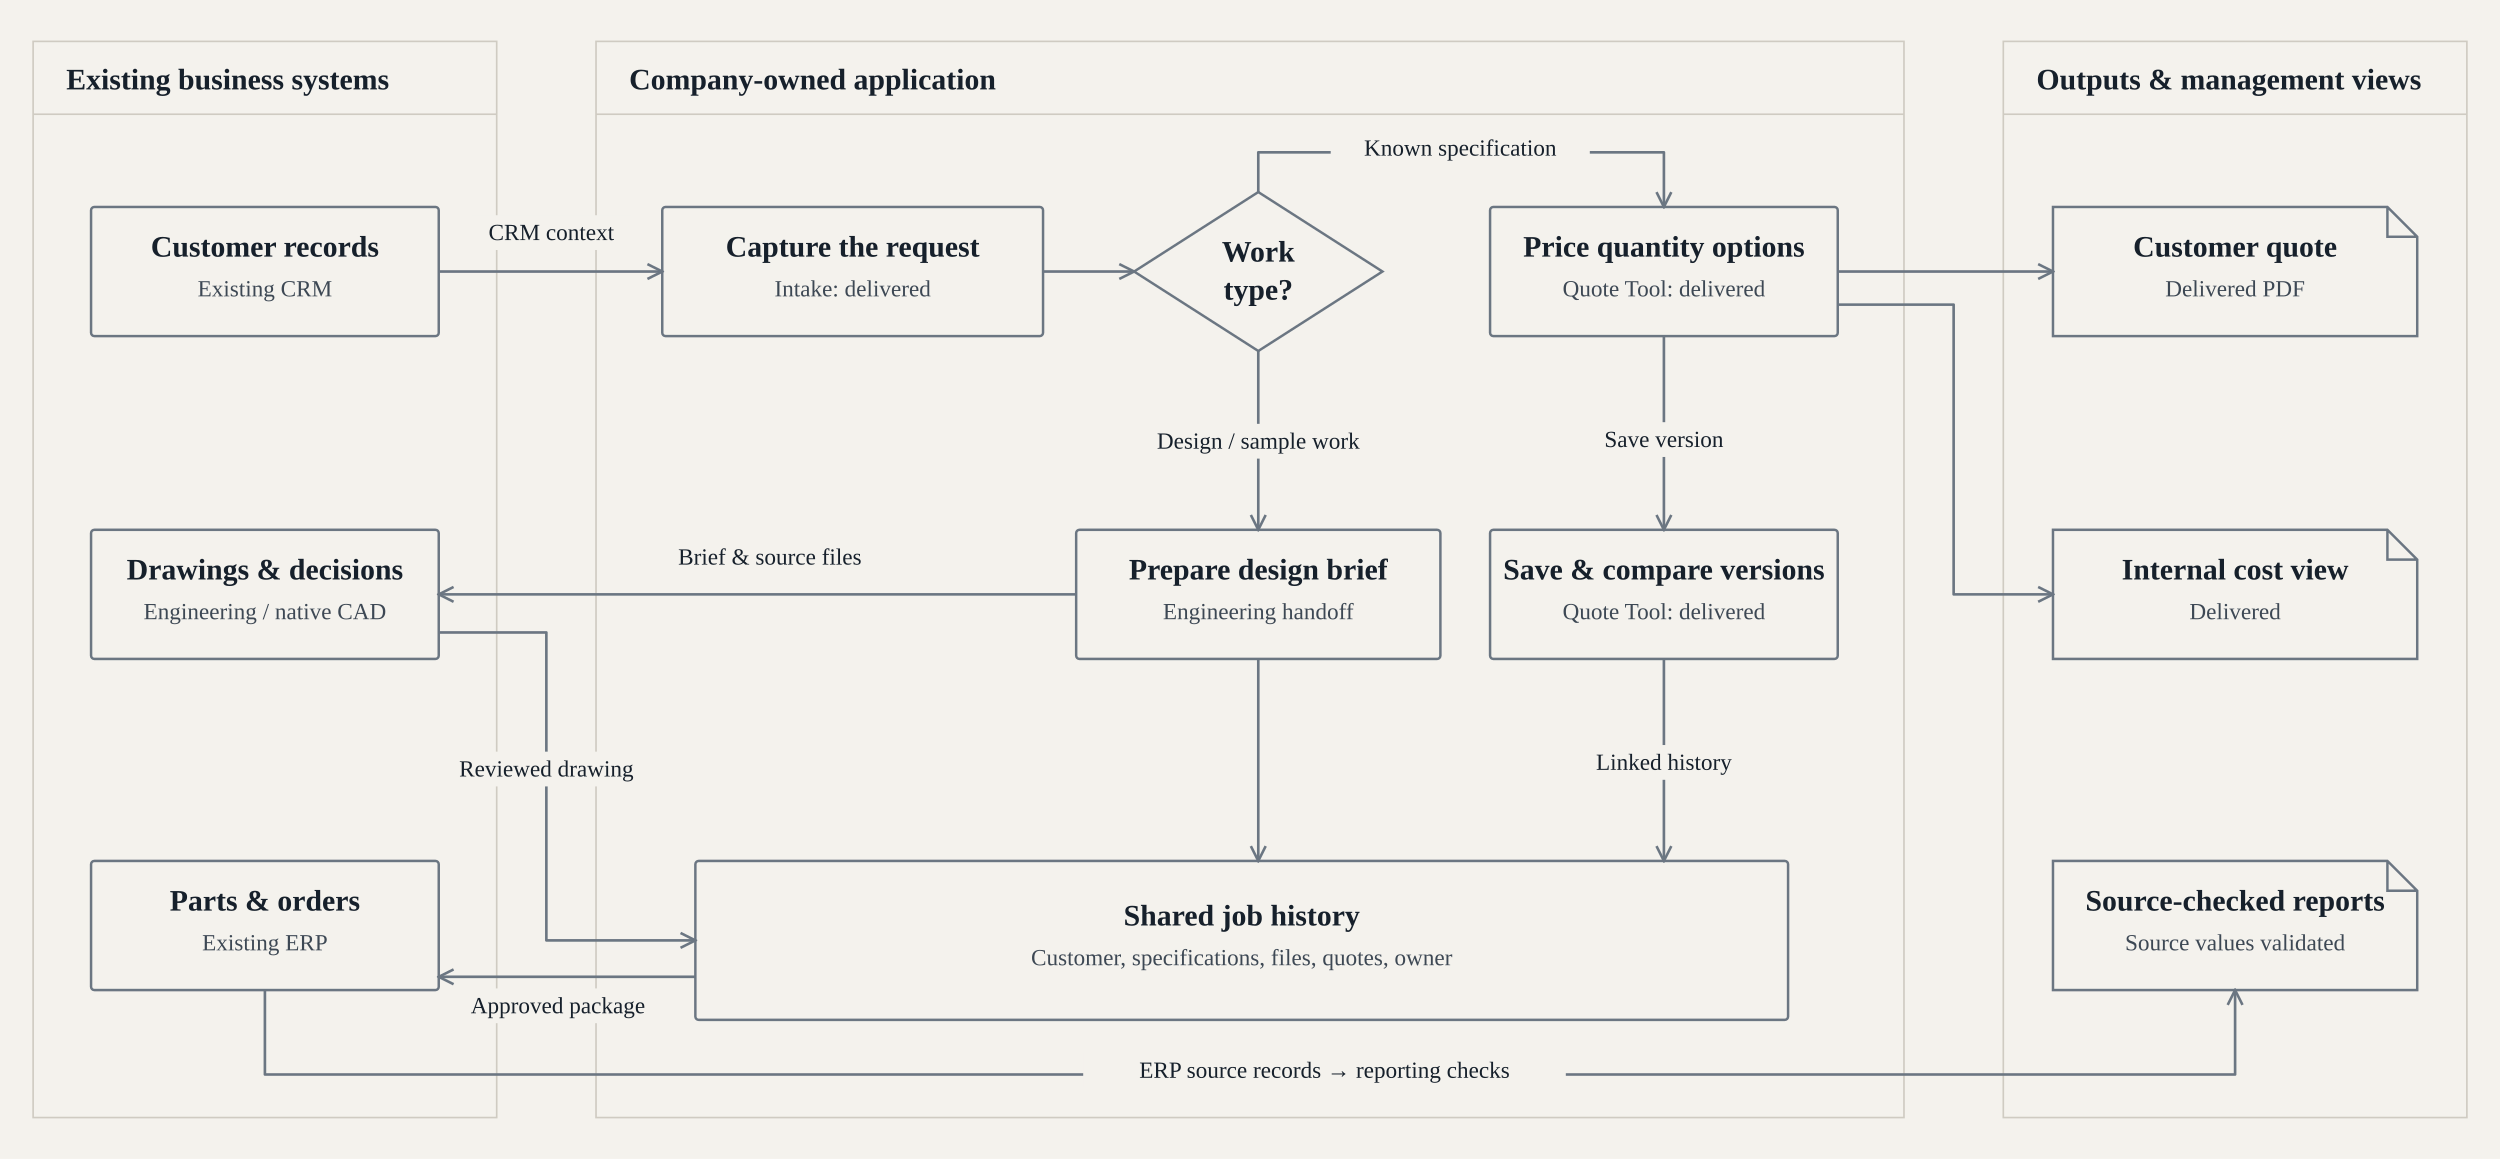
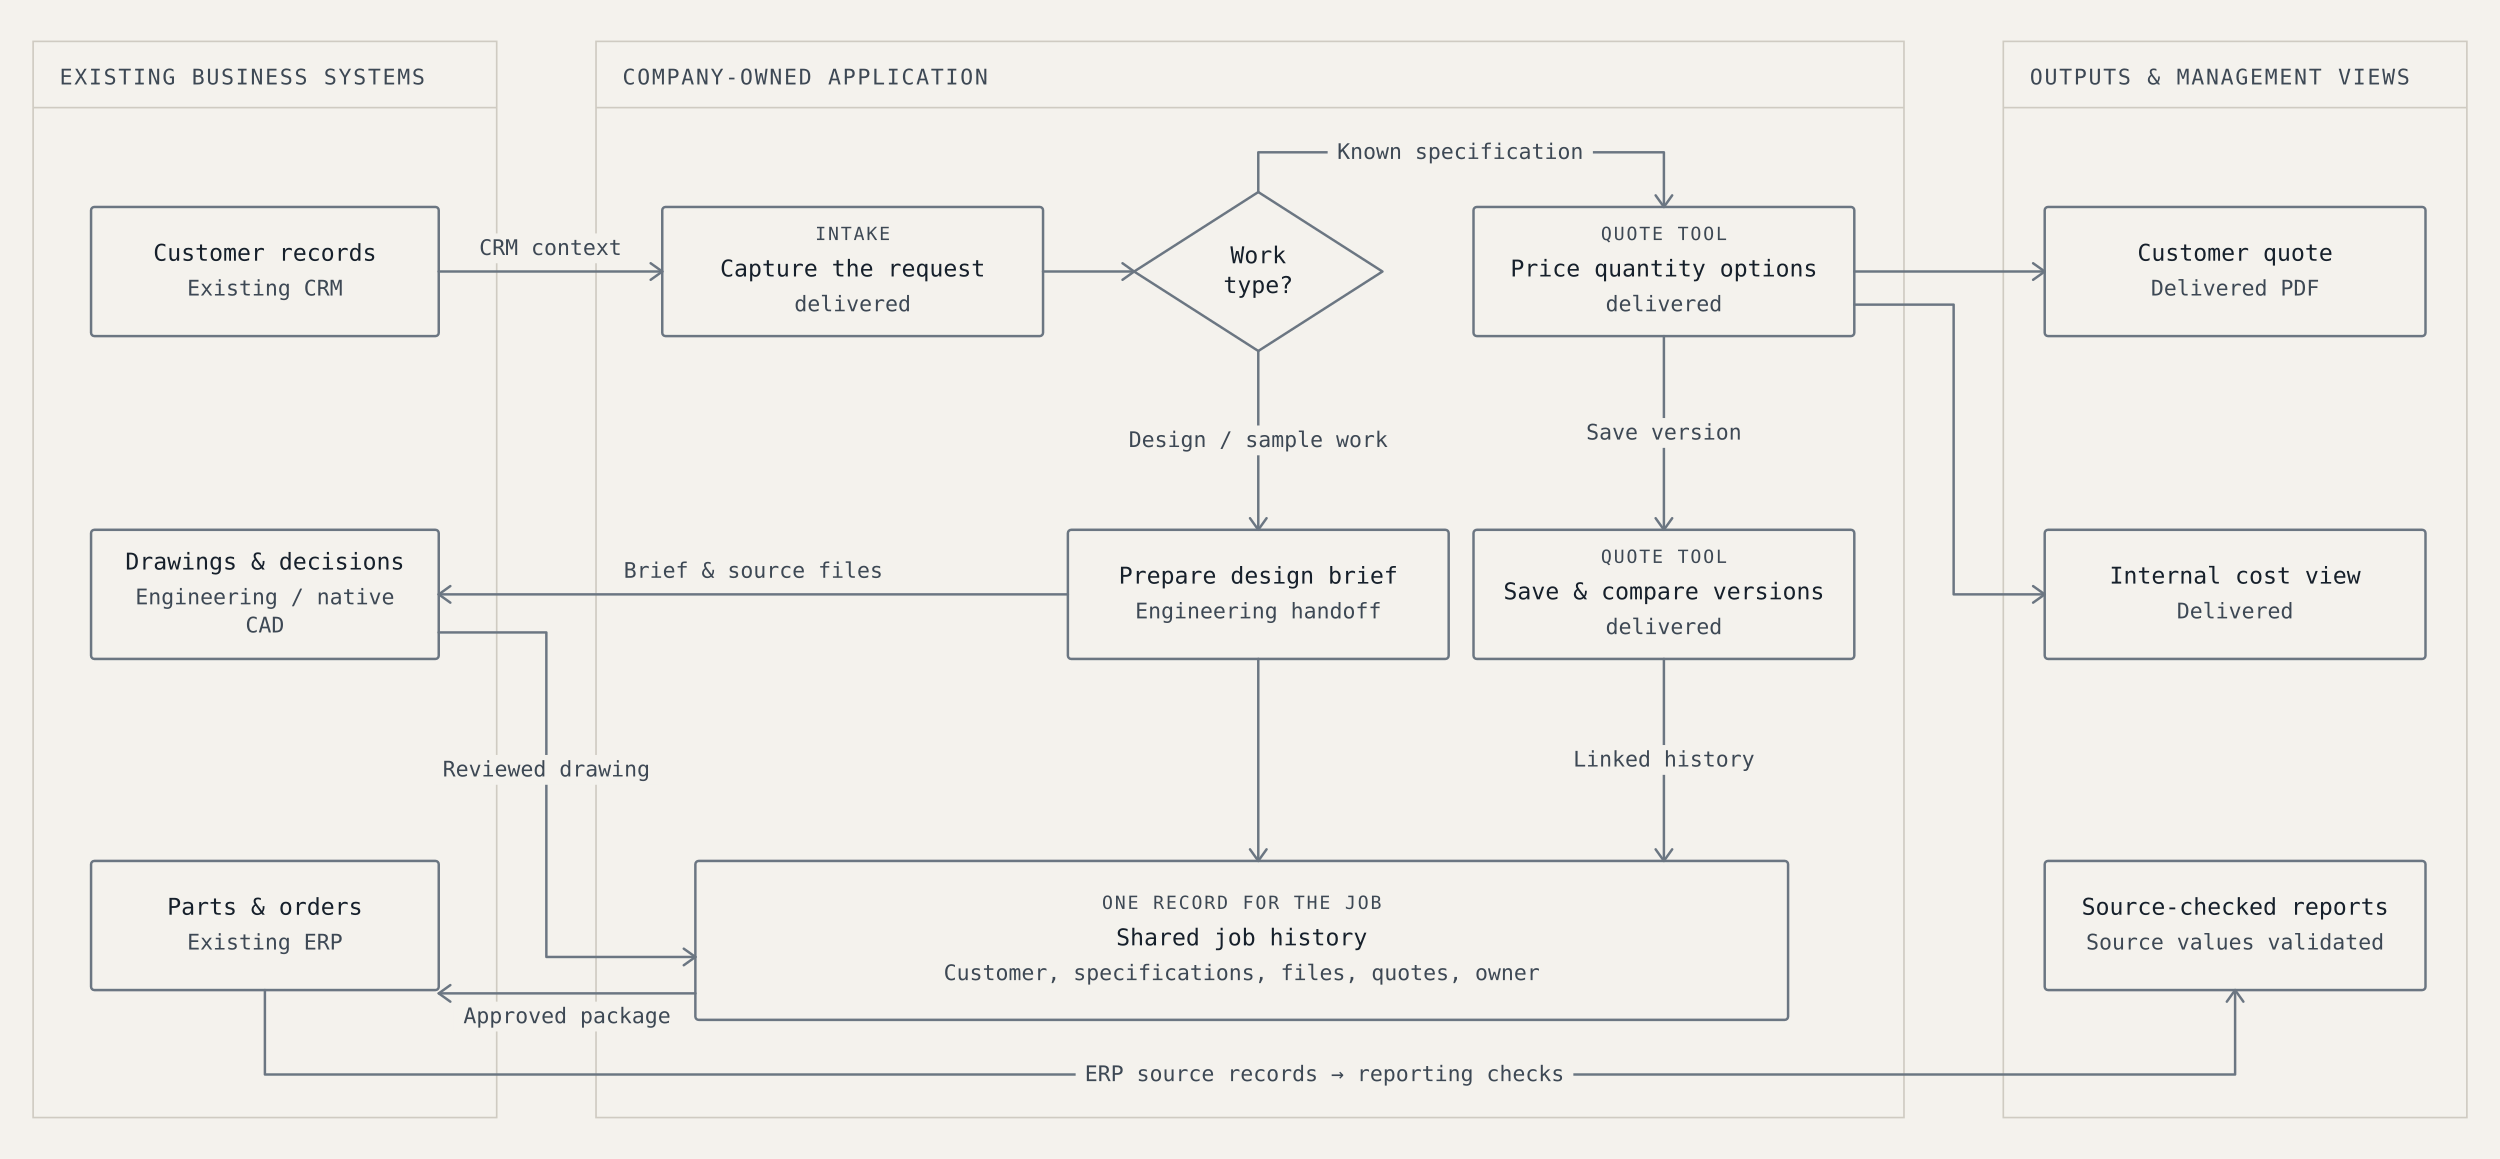
<svg xmlns="http://www.w3.org/2000/svg" width="1510" height="700" viewBox="0 0 1510 700" role="img" aria-labelledby="title description">
  <rect width="100%" height="100%" fill="#F4F2ED" />
  <defs>
-     <marker id="arrow" viewBox="0 0 10 10" refX="9" refY="5" markerWidth="7" markerHeight="7" orient="auto-start-reverse">
-       <path d="M1 1 L9 5 L1 9" fill="none" stroke="#6B7682" stroke-width="1.4" />
-     </marker>
-     <marker id="orange" viewBox="0 0 10 10" refX="9" refY="5" markerWidth="7" markerHeight="7" orient="auto-start-reverse">
-       <path d="M1 1 L9 5 L1 9" fill="none" stroke="#B04A1B" stroke-width="1.4" />
+     <marker id="arrow" viewBox="0 0 10 12" refX="9" refY="6" markerWidth="10" markerHeight="12" markerUnits="userSpaceOnUse" orient="auto-start-reverse">
+       <path d="M2 1 L9 6 L2 11" fill="none" stroke="#6B7682" stroke-width="1.5" stroke-linecap="round" stroke-linejoin="round" />
    </marker>
  </defs>
  <rect x="20" y="25" width="280" height="650" fill="none" stroke="#CFCBC2" />
-   <path d="M20 69 H300" stroke="#CFCBC2" />
-   <text x="40" y="54" text-anchor="start" font-family="Source Sans 3, Arial, sans-serif" font-size="18" font-weight="600" fill="#16202B">Existing business systems</text>
+   <path d="M20 65 H300" stroke="#CFCBC2" />
+   <text x="36.0" y="51.0" text-anchor="start" font-family="'Source Code Pro', ui-monospace, 'SF Mono', Menlo, Consolas, monospace" font-size="13" font-weight="500" fill="#3D4854" letter-spacing="0.08em">EXISTING BUSINESS SYSTEMS</text>
  <rect x="360" y="25" width="790" height="650" fill="none" stroke="#CFCBC2" />
-   <path d="M360 69 H1150" stroke="#CFCBC2" />
-   <text x="380" y="54" text-anchor="start" font-family="Source Sans 3, Arial, sans-serif" font-size="18" font-weight="600" fill="#16202B">Company-owned application</text>
+   <path d="M360 65 H1150" stroke="#CFCBC2" />
+   <text x="376.0" y="51.0" text-anchor="start" font-family="'Source Code Pro', ui-monospace, 'SF Mono', Menlo, Consolas, monospace" font-size="13" font-weight="500" fill="#3D4854" letter-spacing="0.08em">COMPANY-OWNED APPLICATION</text>
  <rect x="1210" y="25" width="280" height="650" fill="none" stroke="#CFCBC2" />
-   <path d="M1210 69 H1490" stroke="#CFCBC2" />
-   <text x="1230" y="54" text-anchor="start" font-family="Source Sans 3, Arial, sans-serif" font-size="18" font-weight="600" fill="#16202B">Outputs &amp; management views</text>
-   <g fill="#F4F2ED" stroke="#6B7682" stroke-width="1.5">
-     <rect x="55" y="125" width="210" height="78" rx="2" />
+   <path d="M1210 65 H1490" stroke="#CFCBC2" />
+   <text x="1226.0" y="51.0" text-anchor="start" font-family="'Source Code Pro', ui-monospace, 'SF Mono', Menlo, Consolas, monospace" font-size="13" font-weight="500" fill="#3D4854" letter-spacing="0.08em">OUTPUTS &amp; MANAGEMENT VIEWS</text>
+   <g fill="#F4F2ED" stroke="#6B7682" stroke-width="1.5" stroke-linejoin="round">
+     <rect x="55.0" y="125" width="210.0" height="78" rx="2" />
  </g>
-   <text x="160.0" y="155.0" text-anchor="middle" font-family="Source Sans 3, Arial, sans-serif" font-size="18" font-weight="600" fill="#16202B">Customer records</text>
-   <text x="160.0" y="179.0" text-anchor="middle" font-family="Source Sans 3, Arial, sans-serif" font-size="14" font-weight="400" fill="#3D4854">Existing CRM</text>
-   <g fill="#F4F2ED" stroke="#6B7682" stroke-width="1.5">
-     <rect x="55" y="320" width="210" height="78" rx="2" />
+   <text x="160.0" y="157.5" text-anchor="middle" font-family="'Source Code Pro', ui-monospace, 'SF Mono', Menlo, Consolas, monospace" font-size="14" font-weight="500" fill="#16202B">Customer records</text>
+   <text x="160.0" y="178.5" text-anchor="middle" font-family="'Source Code Pro', ui-monospace, 'SF Mono', Menlo, Consolas, monospace" font-size="13" font-weight="400" fill="#3D4854">Existing CRM</text>
+   <g fill="#F4F2ED" stroke="#6B7682" stroke-width="1.5" stroke-linejoin="round">
+     <rect x="55.0" y="320" width="210.0" height="78" rx="2" />
  </g>
-   <text x="160.0" y="350.0" text-anchor="middle" font-family="Source Sans 3, Arial, sans-serif" font-size="18" font-weight="600" fill="#16202B">Drawings &amp; decisions</text>
-   <text x="160.0" y="374.0" text-anchor="middle" font-family="Source Sans 3, Arial, sans-serif" font-size="14" font-weight="400" fill="#3D4854">Engineering / native CAD</text>
-   <g fill="#F4F2ED" stroke="#6B7682" stroke-width="1.5">
-     <rect x="55" y="520" width="210" height="78" rx="2" />
+   <text x="160.0" y="344.0" text-anchor="middle" font-family="'Source Code Pro', ui-monospace, 'SF Mono', Menlo, Consolas, monospace" font-size="14" font-weight="500" fill="#16202B">Drawings &amp; decisions</text>
+   <text x="160.0" y="365.0" text-anchor="middle" font-family="'Source Code Pro', ui-monospace, 'SF Mono', Menlo, Consolas, monospace" font-size="13" font-weight="400" fill="#3D4854">Engineering / native</text>
+   <text x="160.0" y="382.0" text-anchor="middle" font-family="'Source Code Pro', ui-monospace, 'SF Mono', Menlo, Consolas, monospace" font-size="13" font-weight="400" fill="#3D4854">CAD</text>
+   <g fill="#F4F2ED" stroke="#6B7682" stroke-width="1.5" stroke-linejoin="round">
+     <rect x="55.0" y="520" width="210.0" height="78" rx="2" />
  </g>
-   <text x="160.0" y="550.0" text-anchor="middle" font-family="Source Sans 3, Arial, sans-serif" font-size="18" font-weight="600" fill="#16202B">Parts &amp; orders</text>
-   <text x="160.0" y="574.0" text-anchor="middle" font-family="Source Sans 3, Arial, sans-serif" font-size="14" font-weight="400" fill="#3D4854">Existing ERP</text>
-   <g fill="#F4F2ED" stroke="#6B7682" stroke-width="1.5">
-     <rect x="400" y="125" width="230" height="78" rx="2" />
+   <text x="160.0" y="552.5" text-anchor="middle" font-family="'Source Code Pro', ui-monospace, 'SF Mono', Menlo, Consolas, monospace" font-size="14" font-weight="500" fill="#16202B">Parts &amp; orders</text>
+   <text x="160.0" y="573.5" text-anchor="middle" font-family="'Source Code Pro', ui-monospace, 'SF Mono', Menlo, Consolas, monospace" font-size="13" font-weight="400" fill="#3D4854">Existing ERP</text>
+   <g fill="#F4F2ED" stroke="#6B7682" stroke-width="1.5" stroke-linejoin="round">
+     <rect x="400.0" y="125" width="230.0" height="78" rx="2" />
  </g>
-   <text x="515.0" y="155.0" text-anchor="middle" font-family="Source Sans 3, Arial, sans-serif" font-size="18" font-weight="600" fill="#16202B">Capture the request</text>
-   <text x="515.0" y="179.0" text-anchor="middle" font-family="Source Sans 3, Arial, sans-serif" font-size="14" font-weight="400" fill="#3D4854">Intake: delivered</text>
-   <g fill="#F4F2ED" stroke="#6B7682" stroke-width="1.5">
-     <polygon points="760.0,116 835,164.0 760.0,212 685,164.0" />
+   <text x="515.0" y="145.0" text-anchor="middle" font-family="'Source Code Pro', ui-monospace, 'SF Mono', Menlo, Consolas, monospace" font-size="11" font-weight="500" fill="#3D4854" letter-spacing="0.1em">INTAKE</text>
+   <text x="515.0" y="167.0" text-anchor="middle" font-family="'Source Code Pro', ui-monospace, 'SF Mono', Menlo, Consolas, monospace" font-size="14" font-weight="500" fill="#16202B">Capture the request</text>
+   <text x="515.0" y="188.0" text-anchor="middle" font-family="'Source Code Pro', ui-monospace, 'SF Mono', Menlo, Consolas, monospace" font-size="13" font-weight="400" fill="#3D4854">delivered</text>
+   <g fill="#F4F2ED" stroke="#6B7682" stroke-width="1.5" stroke-linejoin="round">
+     <polygon points="760.0,116 835.0,164.0 760.0,212.0 685.0,164.0" />
  </g>
-   <text x="760.0" y="158.0" text-anchor="middle" font-family="Source Sans 3, Arial, sans-serif" font-size="18" font-weight="600" fill="#16202B">Work</text>
-   <text x="760.0" y="181.0" text-anchor="middle" font-family="Source Sans 3, Arial, sans-serif" font-size="18" font-weight="600" fill="#16202B">type?</text>
-   <g fill="#F4F2ED" stroke="#6B7682" stroke-width="1.5">
-     <rect x="900" y="125" width="210" height="78" rx="2" />
+   <text x="760.0" y="159.0" text-anchor="middle" font-family="'Source Code Pro', ui-monospace, 'SF Mono', Menlo, Consolas, monospace" font-size="14" font-weight="500" fill="#16202B">Work</text>
+   <text x="760.0" y="177.0" text-anchor="middle" font-family="'Source Code Pro', ui-monospace, 'SF Mono', Menlo, Consolas, monospace" font-size="14" font-weight="500" fill="#16202B">type?</text>
+   <g fill="#F4F2ED" stroke="#6B7682" stroke-width="1.5" stroke-linejoin="round">
+     <rect x="890.0" y="125" width="230.0" height="78" rx="2" />
  </g>
-   <text x="1005.0" y="155.0" text-anchor="middle" font-family="Source Sans 3, Arial, sans-serif" font-size="18" font-weight="600" fill="#16202B">Price quantity options</text>
-   <text x="1005.0" y="179.0" text-anchor="middle" font-family="Source Sans 3, Arial, sans-serif" font-size="14" font-weight="400" fill="#3D4854">Quote Tool: delivered</text>
-   <g fill="#F4F2ED" stroke="#6B7682" stroke-width="1.5">
-     <rect x="650" y="320" width="220" height="78" rx="2" />
+   <text x="1005.0" y="145.0" text-anchor="middle" font-family="'Source Code Pro', ui-monospace, 'SF Mono', Menlo, Consolas, monospace" font-size="11" font-weight="500" fill="#3D4854" letter-spacing="0.1em">QUOTE TOOL</text>
+   <text x="1005.0" y="167.0" text-anchor="middle" font-family="'Source Code Pro', ui-monospace, 'SF Mono', Menlo, Consolas, monospace" font-size="14" font-weight="500" fill="#16202B">Price quantity options</text>
+   <text x="1005.0" y="188.0" text-anchor="middle" font-family="'Source Code Pro', ui-monospace, 'SF Mono', Menlo, Consolas, monospace" font-size="13" font-weight="400" fill="#3D4854">delivered</text>
+   <g fill="#F4F2ED" stroke="#6B7682" stroke-width="1.5" stroke-linejoin="round">
+     <rect x="645.0" y="320" width="230.0" height="78" rx="2" />
  </g>
-   <text x="760.0" y="350.0" text-anchor="middle" font-family="Source Sans 3, Arial, sans-serif" font-size="18" font-weight="600" fill="#16202B">Prepare design brief</text>
-   <text x="760.0" y="374.0" text-anchor="middle" font-family="Source Sans 3, Arial, sans-serif" font-size="14" font-weight="400" fill="#3D4854">Engineering handoff</text>
-   <g fill="#F4F2ED" stroke="#6B7682" stroke-width="1.5">
-     <rect x="900" y="320" width="210" height="78" rx="2" />
+   <text x="760.0" y="352.5" text-anchor="middle" font-family="'Source Code Pro', ui-monospace, 'SF Mono', Menlo, Consolas, monospace" font-size="14" font-weight="500" fill="#16202B">Prepare design brief</text>
+   <text x="760.0" y="373.5" text-anchor="middle" font-family="'Source Code Pro', ui-monospace, 'SF Mono', Menlo, Consolas, monospace" font-size="13" font-weight="400" fill="#3D4854">Engineering handoff</text>
+   <g fill="#F4F2ED" stroke="#6B7682" stroke-width="1.5" stroke-linejoin="round">
+     <rect x="890.0" y="320" width="230.0" height="78" rx="2" />
  </g>
-   <text x="1005.0" y="350.0" text-anchor="middle" font-family="Source Sans 3, Arial, sans-serif" font-size="18" font-weight="600" fill="#16202B">Save &amp; compare versions</text>
-   <text x="1005.0" y="374.0" text-anchor="middle" font-family="Source Sans 3, Arial, sans-serif" font-size="14" font-weight="400" fill="#3D4854">Quote Tool: delivered</text>
-   <g fill="#F4F2ED" stroke="#6B7682" stroke-width="1.5">
-     <rect x="420" y="520" width="660" height="96" rx="2" />
+   <text x="1005.0" y="340.0" text-anchor="middle" font-family="'Source Code Pro', ui-monospace, 'SF Mono', Menlo, Consolas, monospace" font-size="11" font-weight="500" fill="#3D4854" letter-spacing="0.1em">QUOTE TOOL</text>
+   <text x="1005.0" y="362.0" text-anchor="middle" font-family="'Source Code Pro', ui-monospace, 'SF Mono', Menlo, Consolas, monospace" font-size="14" font-weight="500" fill="#16202B">Save &amp; compare versions</text>
+   <text x="1005.0" y="383.0" text-anchor="middle" font-family="'Source Code Pro', ui-monospace, 'SF Mono', Menlo, Consolas, monospace" font-size="13" font-weight="400" fill="#3D4854">delivered</text>
+   <g fill="#F4F2ED" stroke="#6B7682" stroke-width="1.5" stroke-linejoin="round">
+     <rect x="420.0" y="520" width="660.0" height="96" rx="2" />
  </g>
-   <text x="750.0" y="559.0" text-anchor="middle" font-family="Source Sans 3, Arial, sans-serif" font-size="18" font-weight="600" fill="#16202B">Shared job history</text>
-   <text x="750.0" y="583.0" text-anchor="middle" font-family="Source Sans 3, Arial, sans-serif" font-size="14" font-weight="400" fill="#3D4854">Customer, specifications, files, quotes, owner</text>
-   <g fill="#F4F2ED" stroke="#6B7682" stroke-width="1.5">
-     <path d="M1240 125 H1442 L1460 143 V203 H1240 Z M1442 125 V143 H1460" />
+   <text x="750.0" y="549.0" text-anchor="middle" font-family="'Source Code Pro', ui-monospace, 'SF Mono', Menlo, Consolas, monospace" font-size="11" font-weight="500" fill="#3D4854" letter-spacing="0.1em">ONE RECORD FOR THE JOB</text>
+   <text x="750.0" y="571.0" text-anchor="middle" font-family="'Source Code Pro', ui-monospace, 'SF Mono', Menlo, Consolas, monospace" font-size="14" font-weight="500" fill="#16202B">Shared job history</text>
+   <text x="750.0" y="592.0" text-anchor="middle" font-family="'Source Code Pro', ui-monospace, 'SF Mono', Menlo, Consolas, monospace" font-size="13" font-weight="400" fill="#3D4854">Customer, specifications, files, quotes, owner</text>
+   <g fill="#F4F2ED" stroke="#6B7682" stroke-width="1.5" stroke-linejoin="round">
+     <rect x="1235.0" y="125" width="230.0" height="78" rx="2" />
  </g>
-   <text x="1350.0" y="155.0" text-anchor="middle" font-family="Source Sans 3, Arial, sans-serif" font-size="18" font-weight="600" fill="#16202B">Customer quote</text>
-   <text x="1350.0" y="179.0" text-anchor="middle" font-family="Source Sans 3, Arial, sans-serif" font-size="14" font-weight="400" fill="#3D4854">Delivered PDF</text>
-   <g fill="#F4F2ED" stroke="#6B7682" stroke-width="1.5">
-     <path d="M1240 320 H1442 L1460 338 V398 H1240 Z M1442 320 V338 H1460" />
+   <text x="1350.0" y="157.5" text-anchor="middle" font-family="'Source Code Pro', ui-monospace, 'SF Mono', Menlo, Consolas, monospace" font-size="14" font-weight="500" fill="#16202B">Customer quote</text>
+   <text x="1350.0" y="178.5" text-anchor="middle" font-family="'Source Code Pro', ui-monospace, 'SF Mono', Menlo, Consolas, monospace" font-size="13" font-weight="400" fill="#3D4854">Delivered PDF</text>
+   <g fill="#F4F2ED" stroke="#6B7682" stroke-width="1.5" stroke-linejoin="round">
+     <rect x="1235.0" y="320" width="230.0" height="78" rx="2" />
  </g>
-   <text x="1350.0" y="350.0" text-anchor="middle" font-family="Source Sans 3, Arial, sans-serif" font-size="18" font-weight="600" fill="#16202B">Internal cost view</text>
-   <text x="1350.0" y="374.0" text-anchor="middle" font-family="Source Sans 3, Arial, sans-serif" font-size="14" font-weight="400" fill="#3D4854">Delivered</text>
-   <g fill="#F4F2ED" stroke="#6B7682" stroke-width="1.5">
-     <path d="M1240 520 H1442 L1460 538 V598 H1240 Z M1442 520 V538 H1460" />
+   <text x="1350.0" y="352.5" text-anchor="middle" font-family="'Source Code Pro', ui-monospace, 'SF Mono', Menlo, Consolas, monospace" font-size="14" font-weight="500" fill="#16202B">Internal cost view</text>
+   <text x="1350.0" y="373.5" text-anchor="middle" font-family="'Source Code Pro', ui-monospace, 'SF Mono', Menlo, Consolas, monospace" font-size="13" font-weight="400" fill="#3D4854">Delivered</text>
+   <g fill="#F4F2ED" stroke="#6B7682" stroke-width="1.5" stroke-linejoin="round">
+     <rect x="1235.0" y="520" width="230.0" height="78" rx="2" />
  </g>
-   <text x="1350.0" y="550.0" text-anchor="middle" font-family="Source Sans 3, Arial, sans-serif" font-size="18" font-weight="600" fill="#16202B">Source-checked reports</text>
-   <text x="1350.0" y="574.0" text-anchor="middle" font-family="Source Sans 3, Arial, sans-serif" font-size="14" font-weight="400" fill="#3D4854">Source values validated</text>
-   <path d="M265 164 H400" fill="none" stroke="#6B7682" stroke-width="1.6" stroke-linejoin="round" stroke-dasharray="none" marker-end="url(#arrow)" />
-   <rect x="284.75" y="130" width="96.5" height="21" fill="#F4F2ED" />
-   <text x="333" y="145" text-anchor="middle" font-family="Source Sans 3, Arial, sans-serif" font-size="14" font-weight="400" fill="#16202B">CRM context</text>
-   <path d="M630 164 H685" fill="none" stroke="#6B7682" stroke-width="1.6" stroke-linejoin="round" stroke-dasharray="none" marker-end="url(#arrow)" />
-   <path d="M760 116 V92 H1005 V125" fill="none" stroke="#6B7682" stroke-width="1.6" stroke-linejoin="round" stroke-dasharray="none" marker-end="url(#arrow)" />
-   <rect x="803.75" y="79" width="156.5" height="21" fill="#F4F2ED" />
-   <text x="882" y="94" text-anchor="middle" font-family="Source Sans 3, Arial, sans-serif" font-size="14" font-weight="400" fill="#16202B">Known specification</text>
-   <path d="M760 212 V320" fill="none" stroke="#6B7682" stroke-width="1.6" stroke-linejoin="round" stroke-dasharray="none" marker-end="url(#arrow)" />
-   <rect x="678.0" y="256" width="164.0" height="21" fill="#F4F2ED" />
-   <text x="760" y="271" text-anchor="middle" font-family="Source Sans 3, Arial, sans-serif" font-size="14" font-weight="400" fill="#16202B">Design / sample work</text>
-   <path d="M650 359 H265" fill="none" stroke="#6B7682" stroke-width="1.6" stroke-linejoin="round" stroke-dasharray="none" marker-end="url(#arrow)" />
-   <rect x="383.0" y="326" width="164.0" height="21" fill="#F4F2ED" />
-   <text x="465" y="341" text-anchor="middle" font-family="Source Sans 3, Arial, sans-serif" font-size="14" font-weight="400" fill="#16202B">Brief &amp; source files</text>
-   <path d="M265 382 H330 V568 H420" fill="none" stroke="#6B7682" stroke-width="1.6" stroke-linejoin="round" stroke-dasharray="none" marker-end="url(#arrow)" />
-   <rect x="263.0" y="454" width="134.0" height="21" fill="#F4F2ED" />
-   <text x="330" y="469" text-anchor="middle" font-family="Source Sans 3, Arial, sans-serif" font-size="14" font-weight="400" fill="#16202B">Reviewed drawing</text>
-   <path d="M1110 164 H1240" fill="none" stroke="#6B7682" stroke-width="1.6" stroke-linejoin="round" stroke-dasharray="none" marker-end="url(#arrow)" />
-   <path d="M1005 203 V320" fill="none" stroke="#6B7682" stroke-width="1.6" stroke-linejoin="round" stroke-dasharray="none" marker-end="url(#arrow)" />
-   <rect x="953.0" y="255" width="104.0" height="21" fill="#F4F2ED" />
-   <text x="1005" y="270" text-anchor="middle" font-family="Source Sans 3, Arial, sans-serif" font-size="14" font-weight="400" fill="#16202B">Save version</text>
-   <path d="M1110 184 H1180 V359 H1240" fill="none" stroke="#6B7682" stroke-width="1.6" stroke-linejoin="round" stroke-dasharray="none" marker-end="url(#arrow)" />
-   <path d="M1005 398 V520" fill="none" stroke="#6B7682" stroke-width="1.6" stroke-linejoin="round" stroke-dasharray="none" marker-end="url(#arrow)" />
-   <rect x="945.5" y="450" width="119.0" height="21" fill="#F4F2ED" />
-   <text x="1005" y="465" text-anchor="middle" font-family="Source Sans 3, Arial, sans-serif" font-size="14" font-weight="400" fill="#16202B">Linked history</text>
-   <path d="M760 398 V520" fill="none" stroke="#6B7682" stroke-width="1.6" stroke-linejoin="round" stroke-dasharray="none" marker-end="url(#arrow)" />
-   <path d="M420 590 H265" fill="none" stroke="#6B7682" stroke-width="1.6" stroke-linejoin="round" stroke-dasharray="none" marker-end="url(#arrow)" />
-   <rect x="270.0" y="597" width="134.0" height="21" fill="#F4F2ED" />
-   <text x="337" y="612" text-anchor="middle" font-family="Source Sans 3, Arial, sans-serif" font-size="14" font-weight="400" fill="#16202B">Approved package</text>
-   <path d="M160 598 V649 H1350 V598" fill="none" stroke="#6B7682" stroke-width="1.6" stroke-linejoin="round" stroke-dasharray="none" marker-end="url(#arrow)" />
-   <rect x="654.25" y="636" width="291.5" height="21" fill="#F4F2ED" />
-   <text x="800" y="651" text-anchor="middle" font-family="Source Sans 3, Arial, sans-serif" font-size="14" font-weight="400" fill="#16202B">ERP source records → reporting checks</text>
+   <text x="1350.0" y="552.5" text-anchor="middle" font-family="'Source Code Pro', ui-monospace, 'SF Mono', Menlo, Consolas, monospace" font-size="14" font-weight="500" fill="#16202B">Source-checked reports</text>
+   <text x="1350.0" y="573.5" text-anchor="middle" font-family="'Source Code Pro', ui-monospace, 'SF Mono', Menlo, Consolas, monospace" font-size="13" font-weight="400" fill="#3D4854">Source values validated</text>
+   <path d="M265.0 164.0 H400.0" fill="none" stroke="#6B7682" stroke-width="1.5" stroke-linecap="round" stroke-linejoin="round" marker-end="url(#arrow)" />
+   <rect x="283.6" y="141.0" width="97.8" height="18" fill="#F4F2ED" />
+   <text x="332.5" y="154.0" text-anchor="middle" font-family="'Source Code Pro', ui-monospace, 'SF Mono', Menlo, Consolas, monospace" font-size="13" font-weight="400" fill="#3D4854">CRM context</text>
+   <path d="M630.0 164.0 H685.0" fill="none" stroke="#6B7682" stroke-width="1.5" stroke-linecap="round" stroke-linejoin="round" marker-end="url(#arrow)" />
+   <path d="M760.0 116 V92 H1005.0 V125" fill="none" stroke="#6B7682" stroke-width="1.5" stroke-linecap="round" stroke-linejoin="round" marker-end="url(#arrow)" />
+   <rect x="801.9" y="83" width="160.2" height="18" fill="#F4F2ED" />
+   <text x="882.0" y="96.0" text-anchor="middle" font-family="'Source Code Pro', ui-monospace, 'SF Mono', Menlo, Consolas, monospace" font-size="13" font-weight="400" fill="#3D4854">Known specification</text>
+   <path d="M760.0 212.0 V320.0" fill="none" stroke="#6B7682" stroke-width="1.5" stroke-linecap="round" stroke-linejoin="round" marker-end="url(#arrow)" />
+   <rect x="676.0" y="257.0" width="168.0" height="18" fill="#F4F2ED" />
+   <text x="760.0" y="270.0" text-anchor="middle" font-family="'Source Code Pro', ui-monospace, 'SF Mono', Menlo, Consolas, monospace" font-size="13" font-weight="400" fill="#3D4854">Design / sample work</text>
+   <path d="M645.0 359.0 H265.0" fill="none" stroke="#6B7682" stroke-width="1.5" stroke-linecap="round" stroke-linejoin="round" marker-end="url(#arrow)" />
+   <rect x="371.0" y="336.0" width="168.0" height="18" fill="#F4F2ED" />
+   <text x="455.0" y="349.0" text-anchor="middle" font-family="'Source Code Pro', ui-monospace, 'SF Mono', Menlo, Consolas, monospace" font-size="13" font-weight="400" fill="#3D4854">Brief &amp; source files</text>
+   <path d="M265.0 382.0 H330 V578.0 H420.0" fill="none" stroke="#6B7682" stroke-width="1.5" stroke-linecap="round" stroke-linejoin="round" marker-end="url(#arrow)" />
+   <rect x="261.6" y="456" width="136.8" height="18" fill="#F4F2ED" />
+   <text x="330.0" y="469.0" text-anchor="middle" font-family="'Source Code Pro', ui-monospace, 'SF Mono', Menlo, Consolas, monospace" font-size="13" font-weight="400" fill="#3D4854">Reviewed drawing</text>
+   <path d="M1120.0 164.0 H1235.0" fill="none" stroke="#6B7682" stroke-width="1.5" stroke-linecap="round" stroke-linejoin="round" marker-end="url(#arrow)" />
+   <path d="M1005.0 203.0 V320.0" fill="none" stroke="#6B7682" stroke-width="1.5" stroke-linecap="round" stroke-linejoin="round" marker-end="url(#arrow)" />
+   <rect x="952.2" y="252.5" width="105.6" height="18" fill="#F4F2ED" />
+   <text x="1005.0" y="265.5" text-anchor="middle" font-family="'Source Code Pro', ui-monospace, 'SF Mono', Menlo, Consolas, monospace" font-size="13" font-weight="400" fill="#3D4854">Save version</text>
+   <path d="M1120.0 184.0 H1180 V359.0 H1235.0" fill="none" stroke="#6B7682" stroke-width="1.5" stroke-linecap="round" stroke-linejoin="round" marker-end="url(#arrow)" />
+   <path d="M1005.0 398.0 V520.0" fill="none" stroke="#6B7682" stroke-width="1.5" stroke-linecap="round" stroke-linejoin="round" marker-end="url(#arrow)" />
+   <rect x="944.4" y="450.0" width="121.2" height="18" fill="#F4F2ED" />
+   <text x="1005.0" y="463.0" text-anchor="middle" font-family="'Source Code Pro', ui-monospace, 'SF Mono', Menlo, Consolas, monospace" font-size="13" font-weight="400" fill="#3D4854">Linked history</text>
+   <path d="M760.0 398.0 V520.0" fill="none" stroke="#6B7682" stroke-width="1.5" stroke-linecap="round" stroke-linejoin="round" marker-end="url(#arrow)" />
+   <path d="M420.0 600.0 H265.0" fill="none" stroke="#6B7682" stroke-width="1.5" stroke-linecap="round" stroke-linejoin="round" marker-end="url(#arrow)" />
+   <rect x="274.1" y="605.0" width="136.8" height="18" fill="#F4F2ED" />
+   <text x="342.5" y="618.0" text-anchor="middle" font-family="'Source Code Pro', ui-monospace, 'SF Mono', Menlo, Consolas, monospace" font-size="13" font-weight="400" fill="#3D4854">Approved package</text>
+   <path d="M160.0 598 V649 H1350.0 V598" fill="none" stroke="#6B7682" stroke-width="1.5" stroke-linecap="round" stroke-linejoin="round" marker-end="url(#arrow)" />
+   <rect x="649.7" y="640" width="300.6" height="18" fill="#F4F2ED" />
+   <text x="800.0" y="653.0" text-anchor="middle" font-family="'Source Code Pro', ui-monospace, 'SF Mono', Menlo, Consolas, monospace" font-size="13" font-weight="400" fill="#3D4854">ERP source records → reporting checks</text>
</svg>
